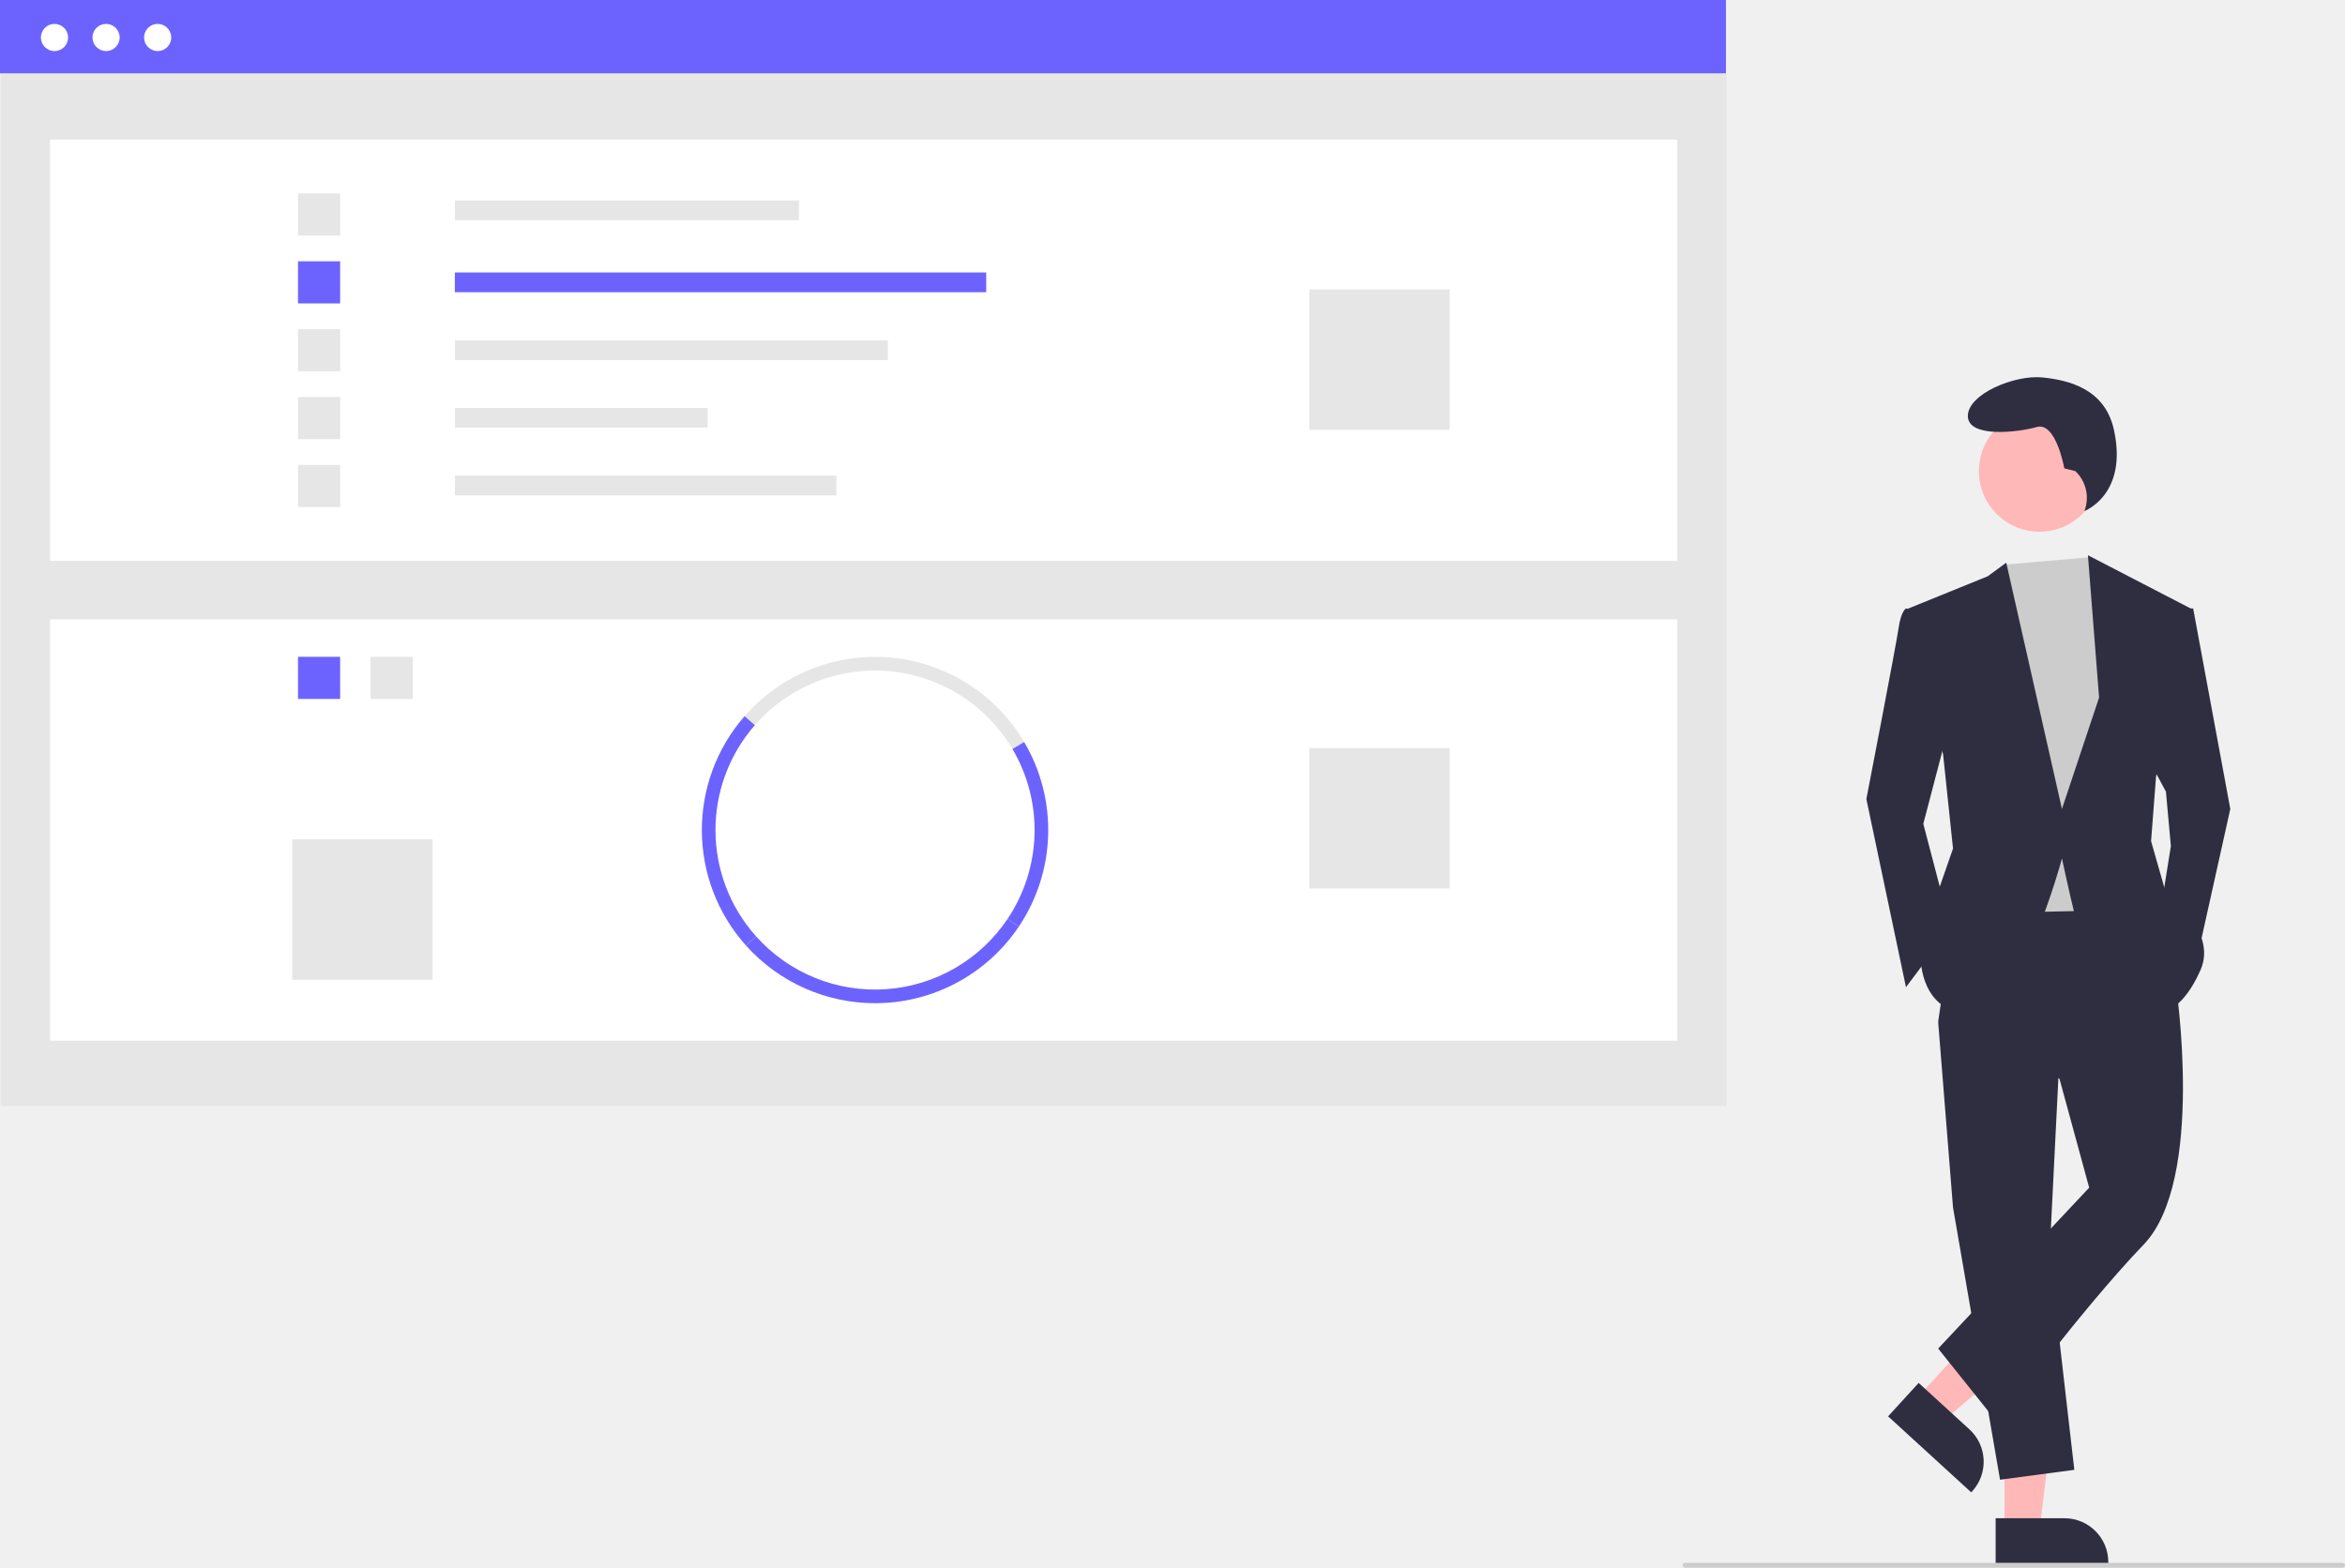
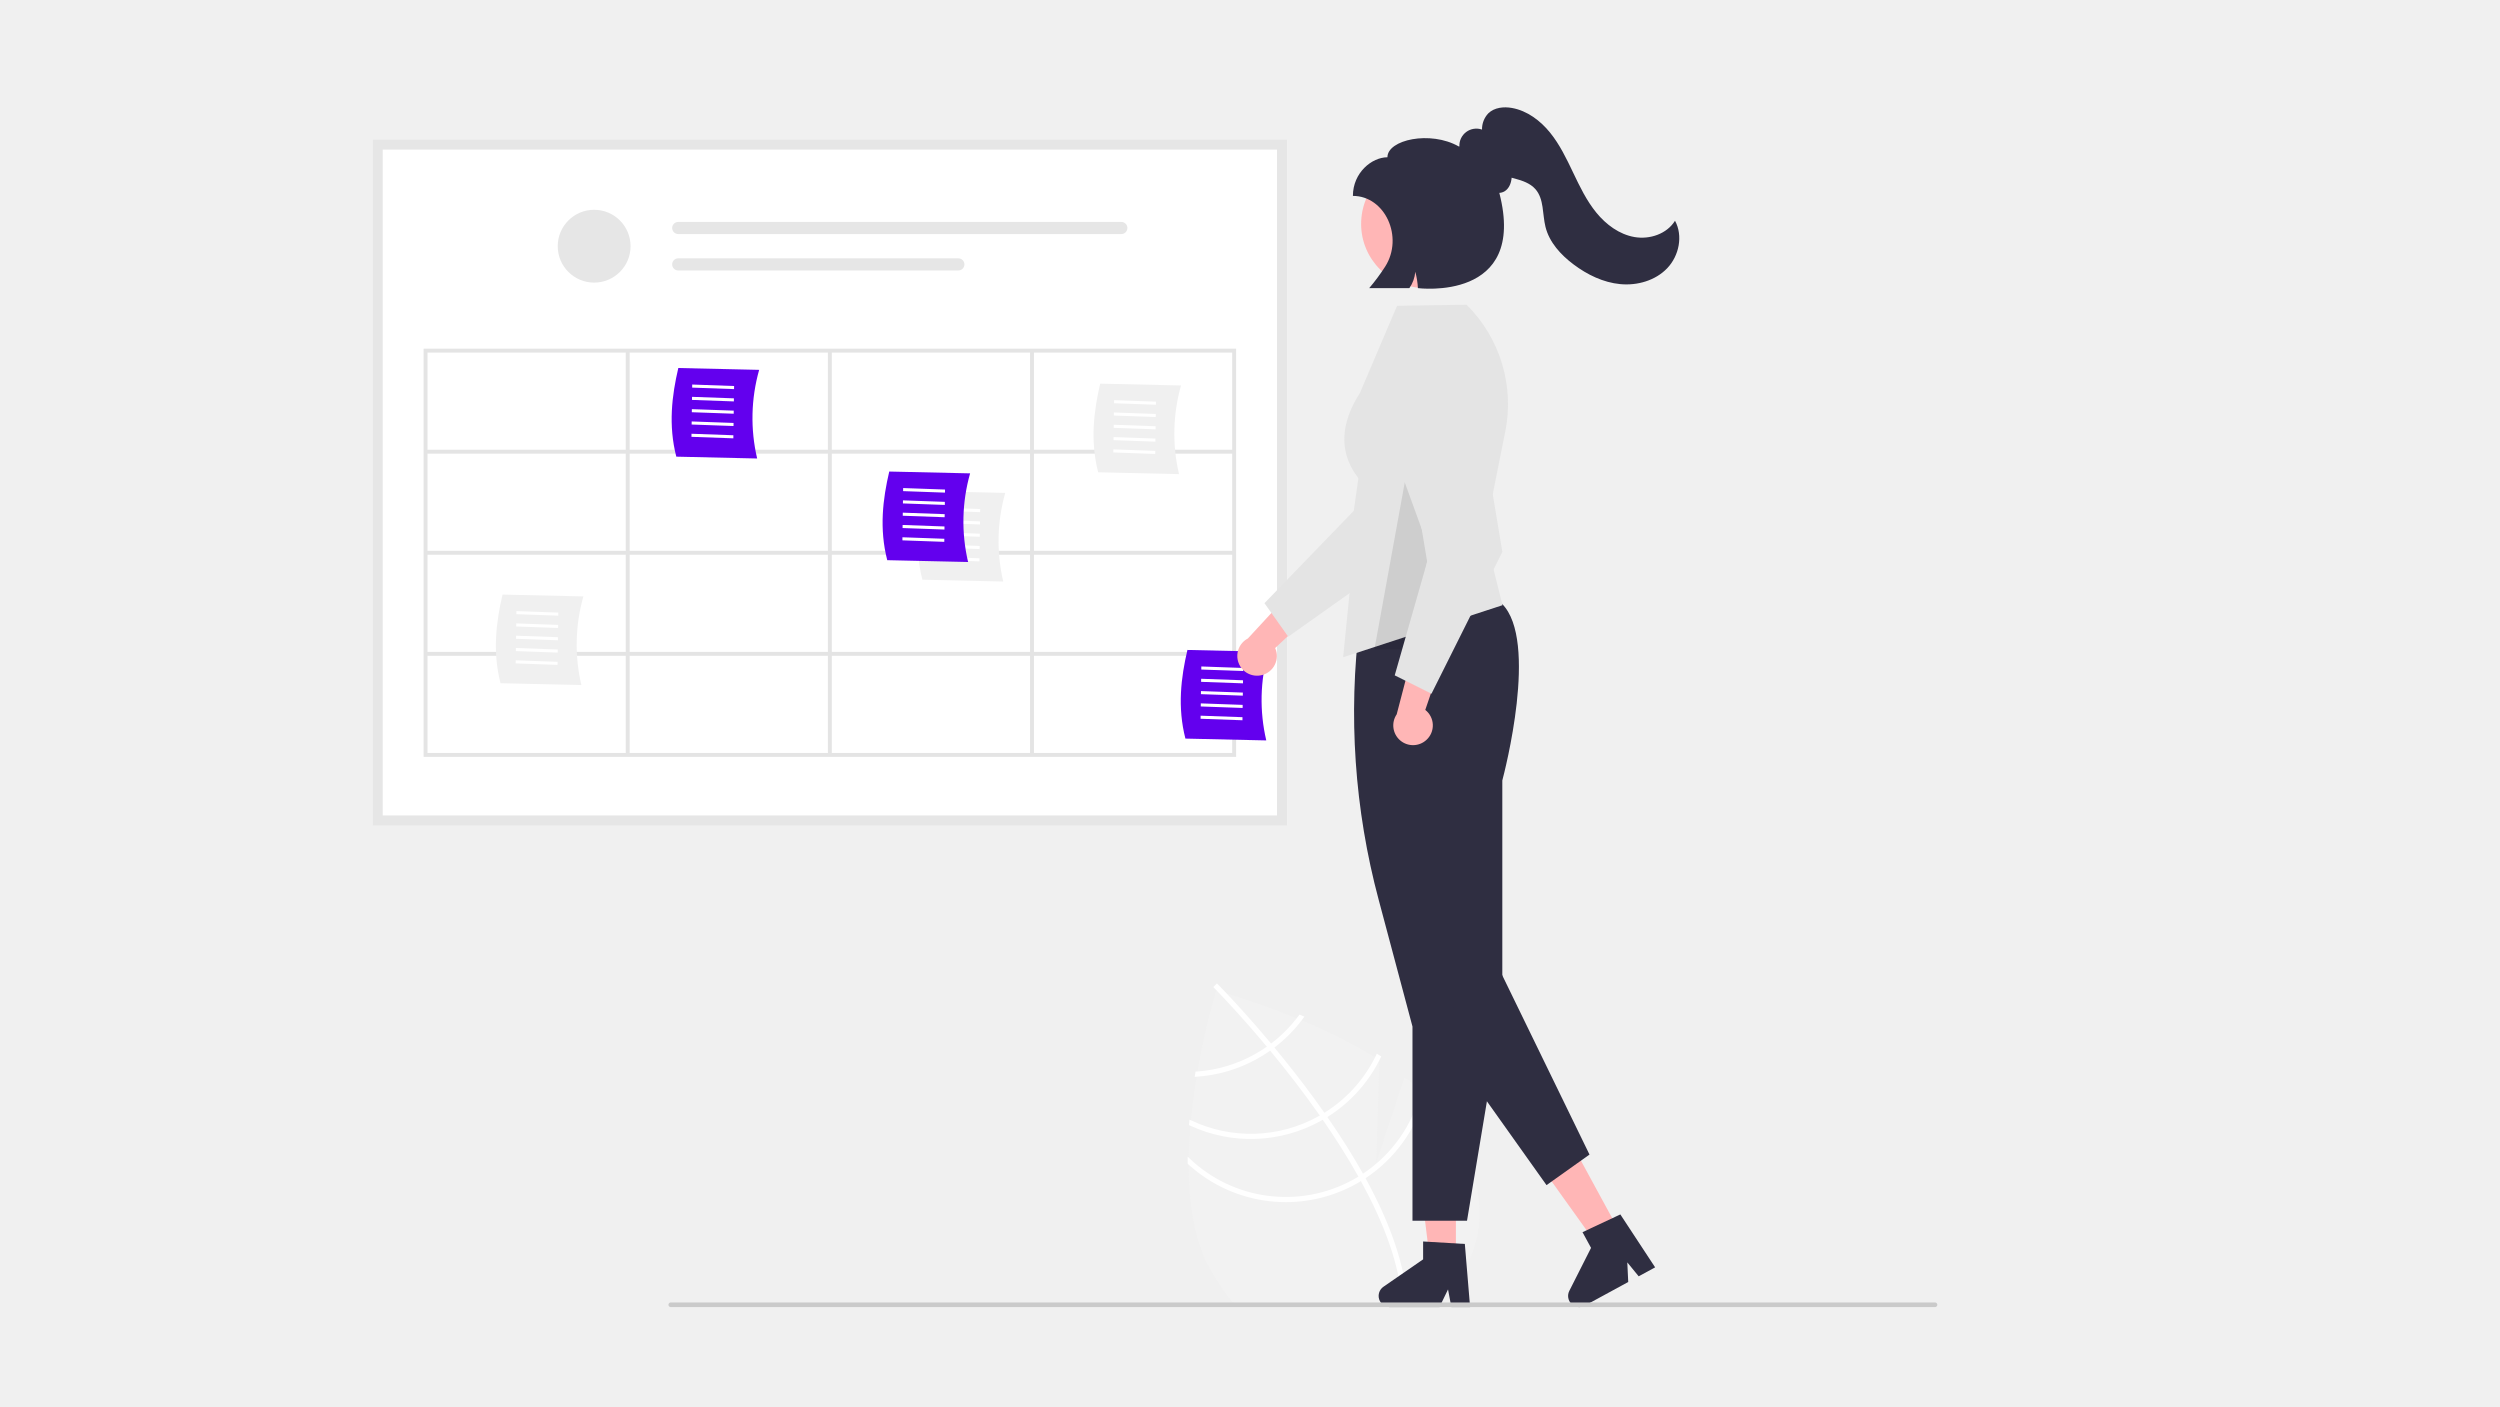
- <svg xmlns="http://www.w3.org/2000/svg" id="bcfc90fc-1801-486c-9e09-9c6e0f993d66" data-name="Layer 1" width="955.953" height="639.224" viewBox="0 0 955.953 639.224">
-   <rect x="0.3" y="0.399" width="703.576" height="450.601" fill="#e6e6e6" />
-   <rect x="20.419" y="56.915" width="663.339" height="171.773" fill="#fff" />
-   <rect x="185.418" y="81.727" width="140.281" height="8.053" fill="#e6e6e6" />
-   <rect x="185.418" y="111.101" width="216.625" height="8.053" fill="#6c63ff" />
-   <rect x="185.418" y="138.776" width="176.544" height="8.053" fill="#e6e6e6" />
-   <rect x="185.418" y="166.346" width="103.064" height="8.053" fill="#e6e6e6" />
-   <rect x="185.418" y="193.916" width="155.55" height="8.053" fill="#e6e6e6" />
-   <rect x="121.481" y="78.864" width="17.177" height="17.177" fill="#e6e6e6" />
-   <rect x="121.481" y="106.539" width="17.177" height="17.177" fill="#6c63ff" />
-   <rect x="121.481" y="134.213" width="17.177" height="17.177" fill="#e6e6e6" />
-   <rect x="121.481" y="161.888" width="17.177" height="17.177" fill="#e6e6e6" />
-   <rect x="121.481" y="189.562" width="17.177" height="17.177" fill="#e6e6e6" />
-   <rect x="533.736" y="117.99" width="57.258" height="57.258" fill="#e6e6e6" />
-   <rect x="20.419" y="252.546" width="663.339" height="171.773" fill="#fff" />
-   <rect x="151.064" y="267.812" width="17.177" height="17.177" fill="#e6e6e6" />
-   <rect x="121.481" y="267.812" width="17.177" height="17.177" fill="#6c63ff" />
-   <path d="M534.748,435.763a65.046,65.046,0,0,0-105.003-9.7l-4.186-3.658a70.594,70.594,0,0,1,113.973,10.526Z" transform="translate(-122.0237 -130.3879)" fill="#e6e6e6" />
-   <path d="M537.367,508.182l-4.613-3.102a65.078,65.078,0,0,0,1.994-69.316l4.784-2.832a70.637,70.637,0,0,1-2.164,75.25Z" transform="translate(-122.0237 -130.3879)" fill="#6c63ff" />
-   <path d="M426.138,515.926a70.59,70.59,0,0,1-.579-93.521l4.186,3.658a65.031,65.031,0,0,0,.534,86.154Z" transform="translate(-122.0237 -130.3879)" fill="#6c63ff" />
-   <path d="M478.738,539.44a70.709,70.709,0,0,1-52.6-23.514l4.141-3.709a65.043,65.043,0,0,0,102.476-7.138l4.613,3.102A70.554,70.554,0,0,1,478.738,539.44Z" transform="translate(-122.0237 -130.3879)" fill="#6c63ff" />
-   <rect x="533.736" y="305.032" width="57.258" height="57.258" fill="#e6e6e6" />
-   <rect x="119.095" y="342.249" width="57.258" height="57.258" fill="#e6e6e6" />
-   <rect width="703.576" height="29.89" fill="#6c63ff" />
-   <circle cx="22.212" cy="15.282" r="5.54" fill="#fff" />
-   <circle cx="43.241" cy="15.282" r="5.54" fill="#fff" />
-   <circle cx="64.269" cy="15.282" r="5.54" fill="#fff" />
-   <polygon points="817.168 623.704 831.411 623.704 838.188 568.764 817.165 568.765 817.168 623.704" fill="#ffb8b8" />
-   <path d="M935.558,749.442l28.051-.001h.001a17.877,17.877,0,0,1,17.876,17.876v.581l-45.927.002Z" transform="translate(-122.0237 -130.3879)" fill="#2f2e41" />
-   <polygon points="781.694 569.766 792.205 579.379 834.284 543.411 818.771 529.224 781.694 569.766" fill="#ffb8b8" />
-   <path d="M904.175,694.27,924.875,713.201l.001.001a17.877,17.877,0,0,1,1.127,25.255l-.392.429L891.719,707.891Z" transform="translate(-122.0237 -130.3879)" fill="#2f2e41" />
-   <polygon points="839.555 430.772 835.518 511.511 845.611 599.316 815.333 603.353 796.158 492.336 790.102 416.642 839.555 430.772" fill="#2f2e41" />
-   <path d="M1009.013,531.892s12.111,79.73-13.12,105.971-59.545,72.666-59.545,72.666L912.126,680.25l61.564-65.601-12.111-44.407-49.453-23.213,8.074-55.508,72.666-1.009Z" transform="translate(-122.0237 -130.3879)" fill="#2f2e41" />
-   <circle cx="831.415" cy="192.095" r="24.717" fill="#ffb8b8" />
-   <polygon points="851.917 227.224 855.703 232.96 865.796 261.219 857.722 371.226 810.287 372.236 804.232 246.08 816.917 230.224 851.917 227.224" fill="#ccc" />
-   <path d="M907.08,379.496l-8.074-1.009s-2.018,1.009-3.028,8.074-13.12,69.638-13.12,69.638l16.148,76.703,18.166-24.222L906.071,466.291l11.102-42.388Z" transform="translate(-122.0237 -130.3879)" fill="#2f2e41" />
-   <polygon points="887.999 248.099 894.054 248.099 909.193 329.847 895.064 393.43 880.934 370.217 884.971 344.986 882.953 322.783 875.888 309.662 887.999 248.099" fill="#2f2e41" />
-   <path d="M968.045,322.482l-4.494-1.124s-3.371-19.1-11.235-16.853-28.088,4.494-28.088-4.494,19.1-16.853,30.335-15.729,25.584,4.851,29.212,21.347c5.815,26.444-11.997,33.123-11.997,33.123l.296-.963a14.996,14.996,0,0,0-4.029-15.308Z" transform="translate(-122.0237 -130.3879)" fill="#2f2e41" />
-   <path d="M900.015,378.486l32.296-13.12,7.569-5.551,22.708,100.42,15.139-45.416-4.542-58.032,41.884,21.699-14.129,68.629-2.018,26.24,6.055,21.194s21.194,15.139,14.129,31.287-15.139,17.157-15.139,17.157-34.314-32.296-36.333-40.37-5.046-22.203-5.046-22.203-17.157,64.592-37.342,63.582-20.185-22.203-20.185-22.203l5.046-22.203,8.074-23.213-4.037-38.351Z" transform="translate(-122.0237 -130.3879)" fill="#2f2e41" />
-   <path d="M1076.976,769.612h-268a1,1,0,0,1,0-2h268a1,1,0,0,1,0,2Z" transform="translate(-122.0237 -130.3879)" fill="#ccc" />
+ <svg xmlns="http://www.w3.org/2000/svg" width="1280" height="720" data-name="Layer 1">
+   <g>
+     <path id="svg_1" fill="#f2f2f2" d="m734.484,667.272c-0.781,0.666 -1.587,1.316 -2.401,1.957l-98.871,0c-0.567,-0.642 -1.135,-1.291 -1.694,-1.957a109.348,109.348 0 0 1 -11.999,-17.641c-8.117,-14.623 -10.914,-33.793 -10.914,-53.318c0,-1.193 0.008,-2.385 0.033,-3.578c0.091,-5.477 0.395,-10.963 0.847,-16.358c0.082,-0.938 0.165,-1.867 0.255,-2.796c0.732,-7.739 1.76,-15.272 2.928,-22.312c0.148,-0.896 0.296,-1.785 0.452,-2.665a365.995,365.995 0 0 1 9.557,-41.425s0.132,0.033 0.386,0.099c0.732,0.206 2.484,0.691 5.058,1.456c7.089,2.105 20.404,6.349 35.759,12.657c0.839,0.337 1.686,0.691 2.541,1.053a283.267,283.267 0 0 1 37.617,18.891c0.749,0.452 1.489,0.913 2.229,1.373l0,0.066l-1.62,52.446l14.475,-43.662q4.429,3.368 8.463,6.982c0.74,0.658 1.48,1.332 2.196,2.031a81.027,81.027 0 0 1 15.461,19.286c21.654,39.04 12.567,67.743 -10.757,87.415z" />
+     <path id="svg_2" fill="#fff" d="m720.545,669.229l-2.632,0c-0.016,-0.65 -0.041,-1.299 -0.082,-1.957c-1.061,-19.73 -9.523,-41.516 -21.046,-62.545c-0.411,-0.765 -0.83,-1.546 -1.275,-2.311c-5.593,-10.001 -11.827,-19.787 -18.266,-29.089c-0.494,-0.724 -1.004,-1.456 -1.514,-2.179c-8.57,-12.229 -17.419,-23.546 -25.413,-33.209c-0.559,-0.691 -1.135,-1.365 -1.702,-2.031c-11.851,-14.211 -21.63,-24.566 -25.553,-28.629c-0.584,-0.6 -1.036,-1.061 -1.348,-1.382c-0.288,-0.313 -0.461,-0.477 -0.494,-0.51l0.921,-0.921l0.008,-0.025l0.938,-0.921c0.033,0.041 0.6,0.584 1.603,1.628c0.847,0.864 2.007,2.072 3.43,3.586c4.967,5.264 13.183,14.22 22.691,25.577c0.551,0.658 1.118,1.341 1.686,2.023c6.489,7.838 13.521,16.72 20.487,26.268q2.627,3.602 5.099,7.147c0.518,0.724 1.028,1.447 1.521,2.171q10.449,15.075 18.25,28.999l1.299,2.327c13.258,24.179 20.396,45.595 21.318,64.026c0.033,0.658 0.057,1.308 0.074,1.957z" />
+     <path id="svg_3" fill="#fff" d="m665.327,519.466c-0.469,0.65 -0.946,1.291 -1.447,1.925a70.242,70.242 0 0 1 -13.068,12.92c-0.716,0.526 -1.448,1.069 -2.196,1.595a72.04,72.04 0 0 1 -6.333,3.948a70.825,70.825 0 0 1 -29.163,8.751c-0.329,0.033 -0.666,0.058 -0.995,0.074c-0.148,0.88 -0.288,1.76 -0.444,2.656c0.329,-0.016 0.658,-0.033 0.987,-0.066a73.306,73.306 0 0 0 30.898,-9.104a75.178,75.178 0 0 0 6.752,-4.227c0.74,-0.518 1.464,-1.061 2.179,-1.604a73.267,73.267 0 0 0 13.924,-13.891c0.477,-0.633 0.946,-1.275 1.406,-1.916c-0.855,-0.362 -1.686,-0.715 -2.5,-1.061z" />
+     <path id="svg_4" fill="#fff" d="m704.935,539.475c-0.288,0.625 -0.592,1.242 -0.897,1.859a70.842,70.842 0 0 1 -25.955,28.415c-0.773,0.485 -1.554,0.954 -2.352,1.398c-0.239,0.14 -0.493,0.288 -0.732,0.419a71.278,71.278 0 0 1 -65.259,2.015c-0.247,-0.115 -0.485,-0.23 -0.724,-0.345c-0.09,0.938 -0.173,1.875 -0.238,2.821c0.23,0.107 0.469,0.222 0.707,0.321a73.88,73.88 0 0 0 66.789,-2.5c0.329,-0.181 0.65,-0.362 0.971,-0.551c0.798,-0.461 1.587,-0.929 2.36,-1.406a73.401,73.401 0 0 0 26.663,-29.147c0.321,-0.617 0.625,-1.242 0.921,-1.875c-0.748,-0.477 -1.497,-0.954 -2.253,-1.423z" />
+     <path id="svg_5" fill="#fff" d="m728.02,556.672c-0.14,0.625 -0.28,1.25 -0.436,1.867a71.08,71.08 0 0 1 -29.73,42.379c-0.765,0.518 -1.554,1.012 -2.344,1.497c-0.847,0.51 -1.694,1.02 -2.566,1.497a71.459,71.459 0 0 1 -84.307,-11.177c-0.189,-0.173 -0.37,-0.354 -0.551,-0.535c0,1.225 -0.008,2.434 0.008,3.652c0.164,0.156 0.337,0.313 0.51,0.461a74.083,74.083 0 0 0 85.623,9.91c0.872,-0.477 1.727,-0.97 2.558,-1.497c0.806,-0.477 1.587,-0.971 2.368,-1.48a73.808,73.808 0 0 0 30.627,-42.675c0.156,-0.592 0.312,-1.184 0.452,-1.785c-0.715,-0.724 -1.464,-1.406 -2.212,-2.114z" />
+     <path stroke="null" id="svg_6" fill="#fff" d="m659.067,422.749l-468.356,0l0,-351.389l468.356,0l0,351.389z" />
+     <circle id="svg_7" fill="#e6e6e6" r="18.643" cy="126.055" cx="304.203" />
+     <path id="svg_8" fill="#e6e6e6" d="m347.259,113.626a3.107,3.107 0 0 0 0,6.214l226.859,0a3.107,3.107 0 0 0 0,-6.214l-226.859,0z" />
+     <path id="svg_9" fill="#e6e6e6" d="m347.259,132.269a3.107,3.107 0 1 0 -0.013,6.214l143.422,0a3.107,3.107 0 1 0 0,-6.214l-143.409,0z" />
+     <path id="svg_10" fill="#e6e6e6" d="m659.067,422.749l-468.356,0l0,-351.389l468.356,0l0,351.389zm-463.113,-5.242l457.871,0l0,-340.905l-457.871,0l0,340.905z" />
+     <path id="svg_11" fill="#e4e4e4" d="m216.889,178.519l0,209l416,0l0,-209l-416,0zm414,51.75l-101.5,0l0,-49.75l101.5,0l0,49.75zm-205,0l0,-49.75l101.5,0l0,49.75l-101.5,0zm101.5,2l0,49.75l-101.5,0l0,-49.75l101.5,0zm-103.5,-2l-101.5,0l0,-49.75l101.5,0l0,49.75zm0,2l0,49.75l-101.5,0l0,-49.75l101.5,0zm-103.5,49.75l-101.5,0l0,-49.75l101.5,0l0,49.75zm0,2l0,49.75l-101.5,0l0,-49.75l101.5,0zm2,0l101.5,0l0,49.75l-101.5,0l0,-49.75zm101.5,51.75l0,49.75l-101.5,0l0,-49.75l101.5,0zm2,0l101.5,0l0,49.75l-101.5,0l0,-49.75zm0,-2l0,-49.75l101.5,0l0,49.75l-101.5,0zm103.5,-49.75l101.5,0l0,49.75l-101.5,0l0,-49.75zm0,-2l0,-49.75l101.5,0l0,49.75l-101.5,0zm-209,-101.5l0,49.75l-101.5,0l0,-49.75l101.5,0zm-101.5,155.25l101.5,0l0,49.75l-101.5,0l0,-49.75zm310.5,49.75l0,-49.75l101.5,0l0,49.75l-101.5,0z" />
+     <path id="svg_12" fill="#6300ee" d="m387.661,234.747l-41.393,-0.937c-4.14,-16.039 -2.276,-31.31 1.028,-45.382l41.393,0.937a90.629,90.629 0 0 0 -1.028,45.382z" />
+     <polygon id="svg_13" fill="#fff" points="354.388,198.457 354.41,196.882 375.855,197.648 375.832,199.223 354.388,198.457 " />
+     <polygon id="svg_14" fill="#fff" points="354.298,204.757 354.32,203.182 375.764,203.949 375.742,205.524 354.298,204.757 " />
+     <polygon id="svg_15" fill="#fff" points="354.207,211.057 354.23,209.482 375.674,210.249 375.652,211.824 354.207,211.057 " />
+     <polygon id="svg_16" fill="#fff" points="354.117,217.357 354.139,215.782 375.584,216.549 375.561,218.124 354.117,217.357 " />
+     <polygon id="svg_17" fill="#fff" points="354.027,223.657 354.049,222.082 375.494,222.849 375.471,224.424 354.027,223.657 " />
+     <path id="svg_18" fill="#f0f0f0" d="m297.661,350.747l-41.393,-0.937c-4.14,-16.039 -2.276,-31.31 1.028,-45.382l41.393,0.937a90.629,90.629 0 0 0 -1.028,45.382z" />
+     <polygon id="svg_19" fill="#fff" points="264.388,314.457 264.41,312.882 285.855,313.648 285.832,315.223 264.388,314.457 " />
+     <polygon id="svg_20" fill="#fff" points="264.298,320.757 264.32,319.182 285.764,319.949 285.742,321.524 264.298,320.757 " />
+     <polygon id="svg_21" fill="#fff" points="264.207,327.057 264.23,325.482 285.674,326.249 285.652,327.824 264.207,327.057 " />
+     <polygon id="svg_22" fill="#fff" points="264.117,333.357 264.139,331.782 285.584,332.549 285.561,334.124 264.117,333.357 " />
+     <polygon id="svg_23" fill="#fff" points="264.027,339.657 264.049,338.082 285.494,338.849 285.471,340.424 264.027,339.657 " />
+     <path id="svg_24" fill="#f0f0f0" d="m513.661,297.747l-41.393,-0.937c-4.14,-16.039 -2.276,-31.31 1.028,-45.382l41.393,0.937a90.629,90.629 0 0 0 -1.028,45.382z" />
+     <polygon id="svg_25" fill="#fff" points="480.388,261.457 480.41,259.882 501.855,260.648 501.832,262.223 480.388,261.457 " />
+     <polygon id="svg_26" fill="#fff" points="480.298,267.757 480.32,266.182 501.764,266.949 501.742,268.524 480.298,267.757 " />
+     <polygon id="svg_27" fill="#fff" points="480.207,274.057 480.23,272.482 501.674,273.249 501.652,274.824 480.207,274.057 " />
+     <polygon id="svg_28" fill="#fff" points="480.117,280.357 480.139,278.782 501.584,279.549 501.561,281.124 480.117,280.357 " />
+     <polygon id="svg_29" fill="#fff" points="480.027,286.657 480.049,285.082 501.494,285.849 501.471,287.424 480.027,286.657 " />
+     <path id="svg_30" fill="#6300ee" d="m495.661,287.747l-41.393,-0.937c-4.14,-16.039 -2.276,-31.31 1.028,-45.382l41.393,0.937a90.629,90.629 0 0 0 -1.028,45.382z" />
+     <polygon id="svg_31" fill="#fff" points="462.388,251.457 462.41,249.882 483.855,250.648 483.832,252.223 462.388,251.457 " />
+     <polygon id="svg_32" fill="#fff" points="462.298,257.757 462.32,256.182 483.764,256.949 483.742,258.524 462.298,257.757 " />
+     <polygon id="svg_33" fill="#fff" points="462.207,264.057 462.23,262.482 483.674,263.249 483.652,264.824 462.207,264.057 " />
+     <polygon id="svg_34" fill="#fff" points="462.117,270.357 462.139,268.782 483.584,269.549 483.561,271.124 462.117,270.357 " />
+     <polygon id="svg_35" fill="#fff" points="462.027,276.657 462.049,275.082 483.494,275.849 483.471,277.424 462.027,276.657 " />
+     <path id="svg_36" fill="#6300ee" d="m648.327,379.096l-41.393,-0.937c-4.14,-16.039 -2.276,-31.31 1.028,-45.382l41.393,0.937a90.629,90.629 0 0 0 -1.027,45.382z" />
+     <polygon id="svg_37" fill="#fff" points="615.054,342.806 615.077,341.231 636.521,341.998 636.498,343.573 615.054,342.806 " />
+     <polygon id="svg_38" fill="#fff" points="614.964,349.106 614.986,347.531 636.431,348.298 636.408,349.873 614.964,349.106 " />
+     <polygon id="svg_39" fill="#fff" points="614.873,355.407 614.896,353.832 636.34,354.598 636.318,356.173 614.873,355.407 " />
+     <polygon id="svg_40" fill="#fff" points="614.783,361.707 614.806,360.132 636.25,360.898 636.227,362.473 614.783,361.707 " />
+     <polygon id="svg_41" fill="#fff" points="614.693,368.007 614.715,366.432 636.16,367.199 636.137,368.774 614.693,368.007 " />
+     <path id="svg_42" fill="#f0f0f0" d="m603.661,242.747l-41.393,-0.937c-4.14,-16.039 -2.276,-31.31 1.028,-45.382l41.393,0.937a90.629,90.629 0 0 0 -1.028,45.382z" />
+     <polygon id="svg_43" fill="#fff" points="570.388,206.457 570.41,204.882 591.855,205.648 591.832,207.223 570.388,206.457 " />
+     <polygon id="svg_44" fill="#fff" points="570.298,212.757 570.32,211.182 591.764,211.949 591.742,213.524 570.298,212.757 " />
+     <polygon id="svg_45" fill="#fff" points="570.207,219.057 570.23,217.482 591.674,218.249 591.652,219.824 570.207,219.057 " />
+     <polygon id="svg_46" fill="#fff" points="570.117,225.357 570.139,223.782 591.584,224.549 591.561,226.124 570.117,225.357 " />
+     <polygon id="svg_47" fill="#fff" points="570.027,231.657 570.049,230.082 591.494,230.849 591.471,232.424 570.027,231.657 " />
+     <path id="svg_48" fill="#ffb6b6" d="m646.095,345.651a10.056,10.056 0 0 0 6.786,-13.846l26.099,-24.409l-18.056,-4.339l-22.016,23.845a10.11,10.11 0 0 0 7.186,18.75l-0,0z" />
+     <path id="svg_49" fill="#e4e4e4" d="m659.578,325.989l-12.172,-17.161l45.718,-47.287l10.616,-74.536a25.353,25.353 0 0 1 33.196,-20.45l0,0a25.38,25.38 0 0 1 15.927,32.122l-27.085,80.358l-66.201,46.953z" />
+     <polygon id="svg_50" fill="#ffb6b6" points="745.42,643.578 731.908,643.577 725.48,591.46 745.423,591.461 745.42,643.578 " />
+     <path id="svg_51" fill="#2f2e41" d="m752.689,669.233l-9.588,0l-1.711,-9.052l-4.383,9.052l-25.429,0a5.716,5.716 0 0 1 -3.248,-10.42l20.307,-14.025l0,-9.151l21.359,1.275l2.693,32.321z" />
+     <polygon id="svg_52" fill="#ffb6b6" points="828.781,629.828 816.912,636.286 786.355,593.58 803.872,584.049 828.781,629.828 " />
+     <path id="svg_53" fill="#2f2e41" d="m847.428,648.889l-8.422,4.583l-5.83,-7.133l0.477,10.046l-22.336,12.154a5.716,5.716 0 0 1 -7.834,-7.6l11.134,-22.025l-4.374,-8.038l19.371,-9.089l17.814,27.103z" />
+     <path id="svg_54" fill="#2f2e41" d="m751.112,625.019l-27.924,0l0,-99.435l-17.287,-64.826a371.106,371.106 0 0 1 -9.709,-142.301l0.024,-0.195l0.15,-0.126c0.444,-0.373 44.689,-36.957 72.675,-8.971c18.864,18.864 1.138,86.696 0.146,90.419l0,116.935l-18.076,108.5z" />
+     <path id="svg_55" fill="#e4e4e4" d="m687.689,336.519l9,-90c-1.169,-2.454 -18,-18 -0.402,-45.333l19.008,-44.618l35.597,-0.553l0.15,0.15a71.703,71.703 0 0 1 19.648,64.894l-10.489,52.447l9.088,36.354l-81.601,26.658z" />
+     <polygon id="svg_56" fill="#2f2e41" points="734.454,526.098 791.818,606.785 813.823,591.14 765.914,492.689 734.454,526.098 " />
+     <circle id="svg_57" fill="#ffb6b6" r="32.87" cy="114.629" cx="729.767" />
+     <polygon id="svg_58" opacity="0.1" points="721.689,233.519 730.689,287.519 721.689,332.519 703.689,332.519 711.871,287.519 721.689,233.519 " />
+     <path id="svg_59" fill="#ffb6b6" d="m730.275,378.884a10.056,10.056 0 0 0 -0.532,-15.41l11.532,-33.823l-17.972,4.673l-8.196,31.402a10.11,10.11 0 0 0 15.168,13.158z" />
+     <path stroke="null" id="svg_60" fill="#e4e4e4" d="m732.912,355.19l-18.818,-9.409l18.069,-63.243l-25.729,-70.755a25.353,25.353 0 0 1 19.658,-33.671l0,0a25.38,25.38 0 0 1 29.175,20.84l13.941,83.646l-36.296,72.593z" />
+     <path id="svg_61" fill="#cacaca" d="m991.909,668.039a1.187,1.187 0 0 1 -1.19,1.19l-647.29,0a1.19,1.19 0 1 1 0,-2.38l647.29,0a1.193,1.193 0 0 1 1.19,1.19z" />
+     <path id="svg_62" fill="#2f2e41" d="m857.606,113.022c-4.147,6.732 -12.931,9.7 -20.722,8.352c-7.791,-1.348 -14.561,-6.377 -19.562,-12.501c-5,-6.125 -8.459,-13.335 -11.863,-20.471c-3.404,-7.137 -6.847,-14.352 -11.822,-20.497c-4.975,-6.145 -11.71,-11.213 -19.49,-12.624c-4.234,-0.768 -9.03,-0.261 -12.119,2.734a11.802,11.802 0 0 0 -3.238,8.331a8.703,8.703 0 0 0 -11.582,8.637c-0.115,-0.002 -0.229,-0.01 -0.344,-0.01c-14.496,-8.242 -36.499,-3.454 -36.499,5.546c-7.954,0 -17.676,7.855 -17.676,19.784l0,0c16.448,0 26.128,21.075 16.526,36.186a103.288,103.288 0 0 1 -8.18,11.031l20.569,0a17.137,17.137 0 0 0 3.018,-8.371a38.504,38.504 0 0 1 1.346,8.371s56.185,7.24 41.683,-48.763a5.868,5.868 0 0 0 2.718,-0.824c2.19,-1.32 3.382,-4.111 3.591,-6.943q0.813,0.217 1.621,0.434c3.866,1.044 7.881,2.396 10.534,5.394c4.484,5.068 3.541,12.761 5.169,19.329c1.964,7.921 7.838,14.328 14.364,19.228c7.011,5.265 15.201,9.265 23.93,10.096c8.729,0.83 18.017,-1.824 24.065,-8.172s8.154,-16.575 3.963,-24.276z" />
+   </g>
</svg>
